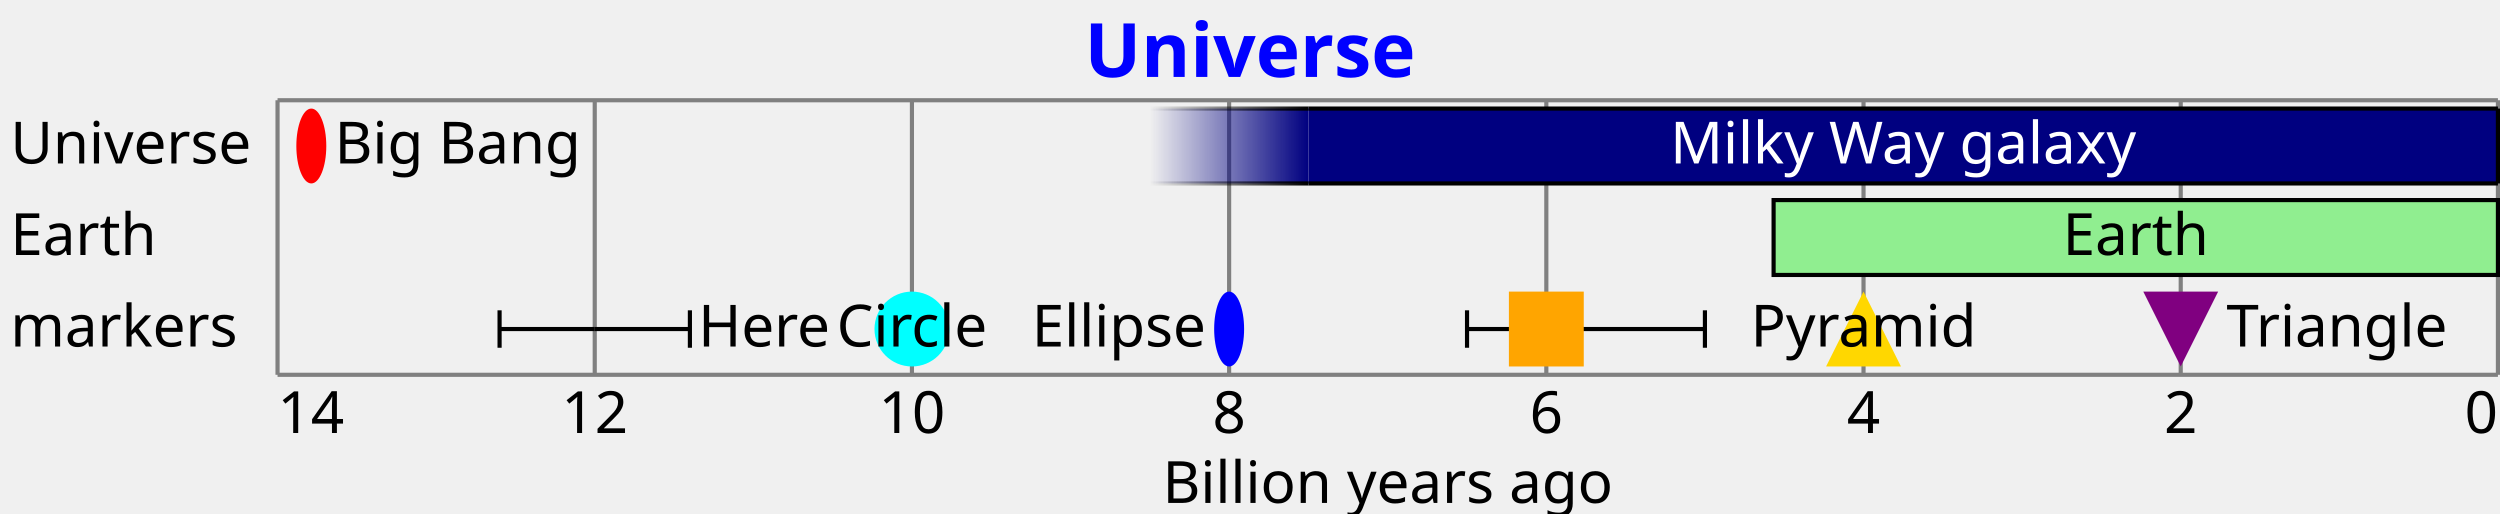
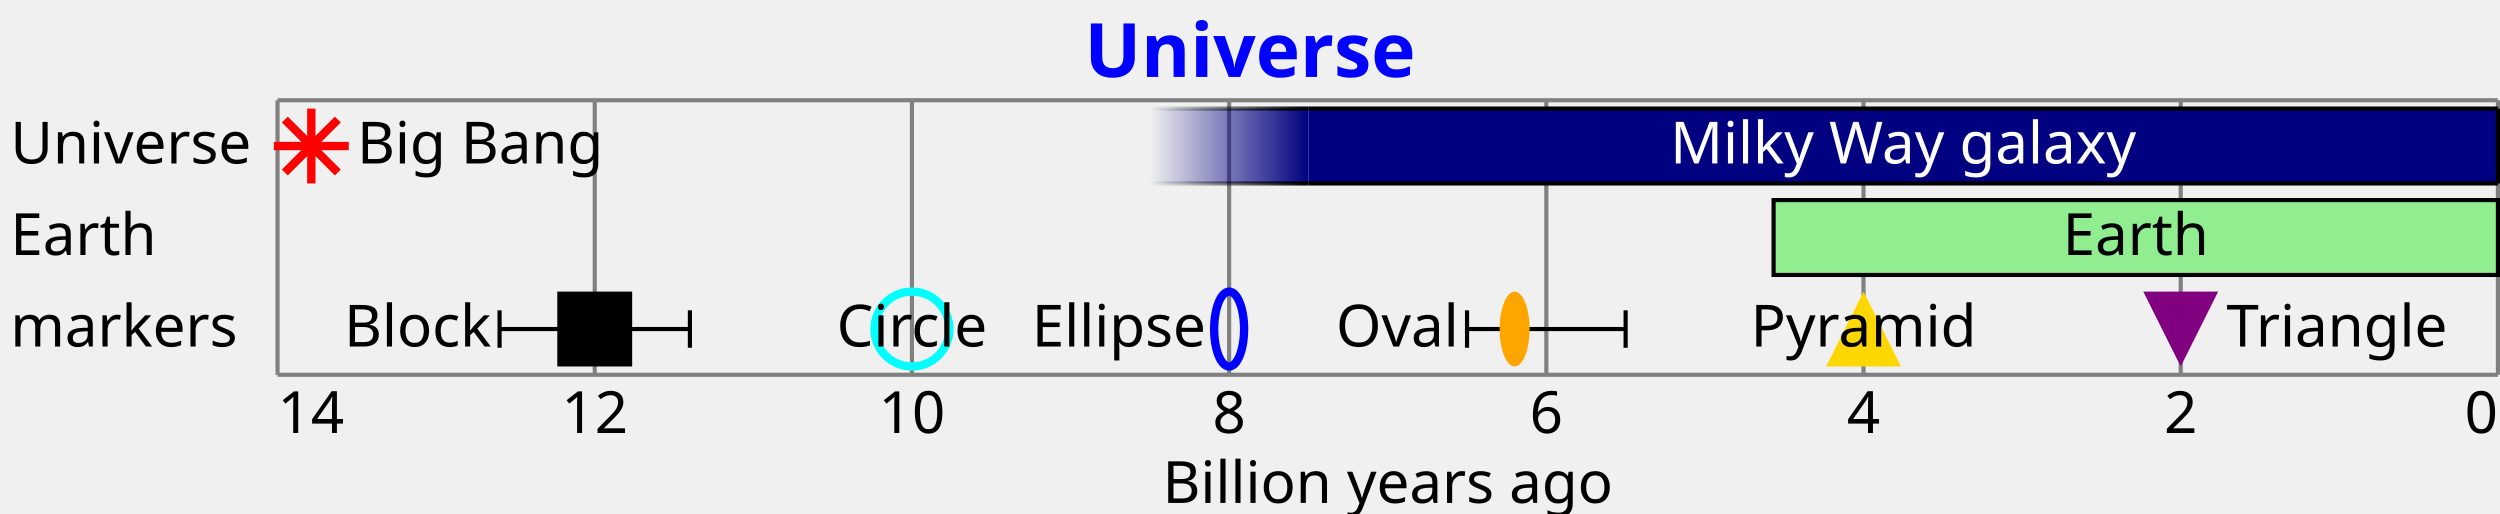
<svg xmlns="http://www.w3.org/2000/svg" width="601" height="123.400" viewBox="0 0 601 123.400" transform="translate(0.5, 0.5)">
  <g stroke="black" fill="white" font-family="sans-serif" font-size="14">
    <text x="300" y="18" stroke="none" fill="blue" font-size="18" text-anchor="middle" font-weight="bold">Universe</text>
    <g>
      <path d="M 66.220 23.600 V 89.600 M 142.474 23.600 V 89.600 M 218.729 23.600 V 89.600 M 294.983 23.600 V 89.600 M 371.237 23.600 V 89.600 M 447.491 23.600 V 89.600 M 523.746 23.600 V 89.600 M 600 23.600 V 89.600 M 66.220 23.600 H 600 M 66.220 89.600 H 600" stroke="gray" />
      <g text-anchor="middle" stroke="none" fill="black">
        <text x="66.220" y="103.600" text-anchor="start">14</text>
        <text x="142.474" y="103.600">12</text>
        <text x="218.729" y="103.600">10</text>
        <text x="294.983" y="103.600">8</text>
        <text x="371.237" y="103.600">6</text>
        <text x="447.491" y="103.600">4</text>
        <text x="523.746" y="103.600">2</text>
        <text x="600" y="103.600" text-anchor="end">0</text>
        <text x="333.110" y="120.4">Billion years ago</text>
      </g>
    </g>
    <g>
-       <ellipse cx="74.341" cy="34.600" rx="3.6" ry="9.0" stroke="none" fill="red" />
+       <path d="M 65.341 34.600 h 18 M 74.341 25.600 v 18 M 67.977 28.236 L 80.705 40.964 M 80.705 28.236 L 67.977 40.964" fill="none" stroke="red" stroke-width="2" />
      <g>
        <rect x="314.046" y="25.600" width="285.954" height="18" stroke="none" fill="navy" />
        <path d="M 314.046 25.600 H 600 m 0 18 H 314.046" stroke="black" />
        <defs>
          <linearGradient id="id1">
            <stop offset="0" stop-color="navy" stop-opacity="0" />
            <stop offset="1" stop-color="navy" stop-opacity="1" />
          </linearGradient>
          <linearGradient id="id2">
            <stop offset="0" stop-color="black" stop-opacity="0" />
            <stop offset="1" stop-color="black" stop-opacity="1" />
          </linearGradient>
        </defs>
        <rect x="275.919" y="25.600" width="38.127" height="18" stroke="none" fill="url(#id1)" />
        <path d="M 275.919 25.600 H 314.046 m 0 18 H 275.919" stroke="url(#id2)" />
        <line x1="600" y1="25.600" x2="600" y2="43.600" stroke="black" />
      </g>
      <g>
        <rect x="425.873" y="47.600" width="174.127" height="18" fill="lightgreen" />
      </g>
      <g>
        <g stroke="black">
          <path d="M 119.598 74.100 v 9 m 0 -4.500 H 142.474" />
          <path d="M 165.351 74.100 v 9 m 0 -4.500 H 142.474" />
        </g>
-         <g stroke="none" fill="black" />
+         <rect x="133.474" y="69.600" width="18" height="18" fill="black" stroke="none" stroke-width="2" />
      </g>
-       <circle cx="218.729" cy="78.600" r="9.0" stroke="none" fill="cyan" />
-       <ellipse cx="294.983" cy="78.600" rx="3.6" ry="9.0" stroke="none" fill="blue" />
+       <circle cx="218.729" cy="78.600" r="9.0" fill="none" stroke="cyan" stroke-width="2" />
+       <ellipse cx="294.983" cy="78.600" rx="3.6" ry="9.0" fill="none" stroke="blue" stroke-width="2" />
      <g>
        <g stroke="black">
-           <path d="M 352.174 74.100 v 9 m 0 -4.500 H 371.237" />
-           <path d="M 409.364 74.100 v 9 m 0 -4.500 H 371.237" />
+           <path d="M 352.174 74.100 v 9 m 0 -4.500 H 363.612" />
+           <path d="M 390.301 74.100 v 9 m 0 -4.500 H 363.612" />
        </g>
-         <rect x="362.237" y="69.600" width="18" height="18" stroke="none" fill="orange" />
+         <ellipse cx="363.612" cy="78.600" rx="3.6" ry="9.0" fill="orange" stroke="none" stroke-width="2" />
      </g>
-       <path d="M 447.491 69.600 L 438.491 87.600 h 18 Z" stroke="none" fill="gold" />
-       <path d="M 523.746 87.600 L 514.746 69.600 h 18 Z" stroke="none" fill="purple" />
+       <path d="M 447.491 69.600 L 438.491 87.600 h 18 Z" fill="gold" stroke="none" stroke-width="2" />
+       <path d="M 523.746 87.600 L 514.746 69.600 h 18 Z" fill="purple" stroke="none" stroke-width="2" />
    </g>
    <g text-anchor="middle" stroke="none" fill="black">
-       <text x="79.941" y="38.800" text-anchor="start">Big Bang</text>
+       <text x="85.341" y="38.800" text-anchor="start">Big Bang</text>
      <text x="457.023" y="38.800" fill="white" text-anchor="middle">Milky Way galaxy</text>
      <text x="512.937" y="60.800" fill="black" text-anchor="middle">Earth</text>
-       <text x="167.351" y="82.800" text-anchor="start">Here</text>
+       <text x="117.598" y="82.800" text-anchor="end">Block</text>
      <text x="218.729" y="82.800" text-anchor="middle">Circle</text>
      <text x="289.383" y="82.800" text-anchor="end">Ellipse</text>
+       <text x="350.174" y="82.800" text-anchor="end">Oval</text>
      <text x="447.491" y="82.800" text-anchor="middle">Pyramid</text>
      <text x="534.746" y="82.800" text-anchor="start">Triangle</text>
    </g>
    <g stroke="none" fill="black">
      <text x="2" y="38.800">Universe</text>
      <text x="2" y="60.800">Earth</text>
      <text x="2" y="82.800">markers</text>
    </g>
  </g>
</svg>
